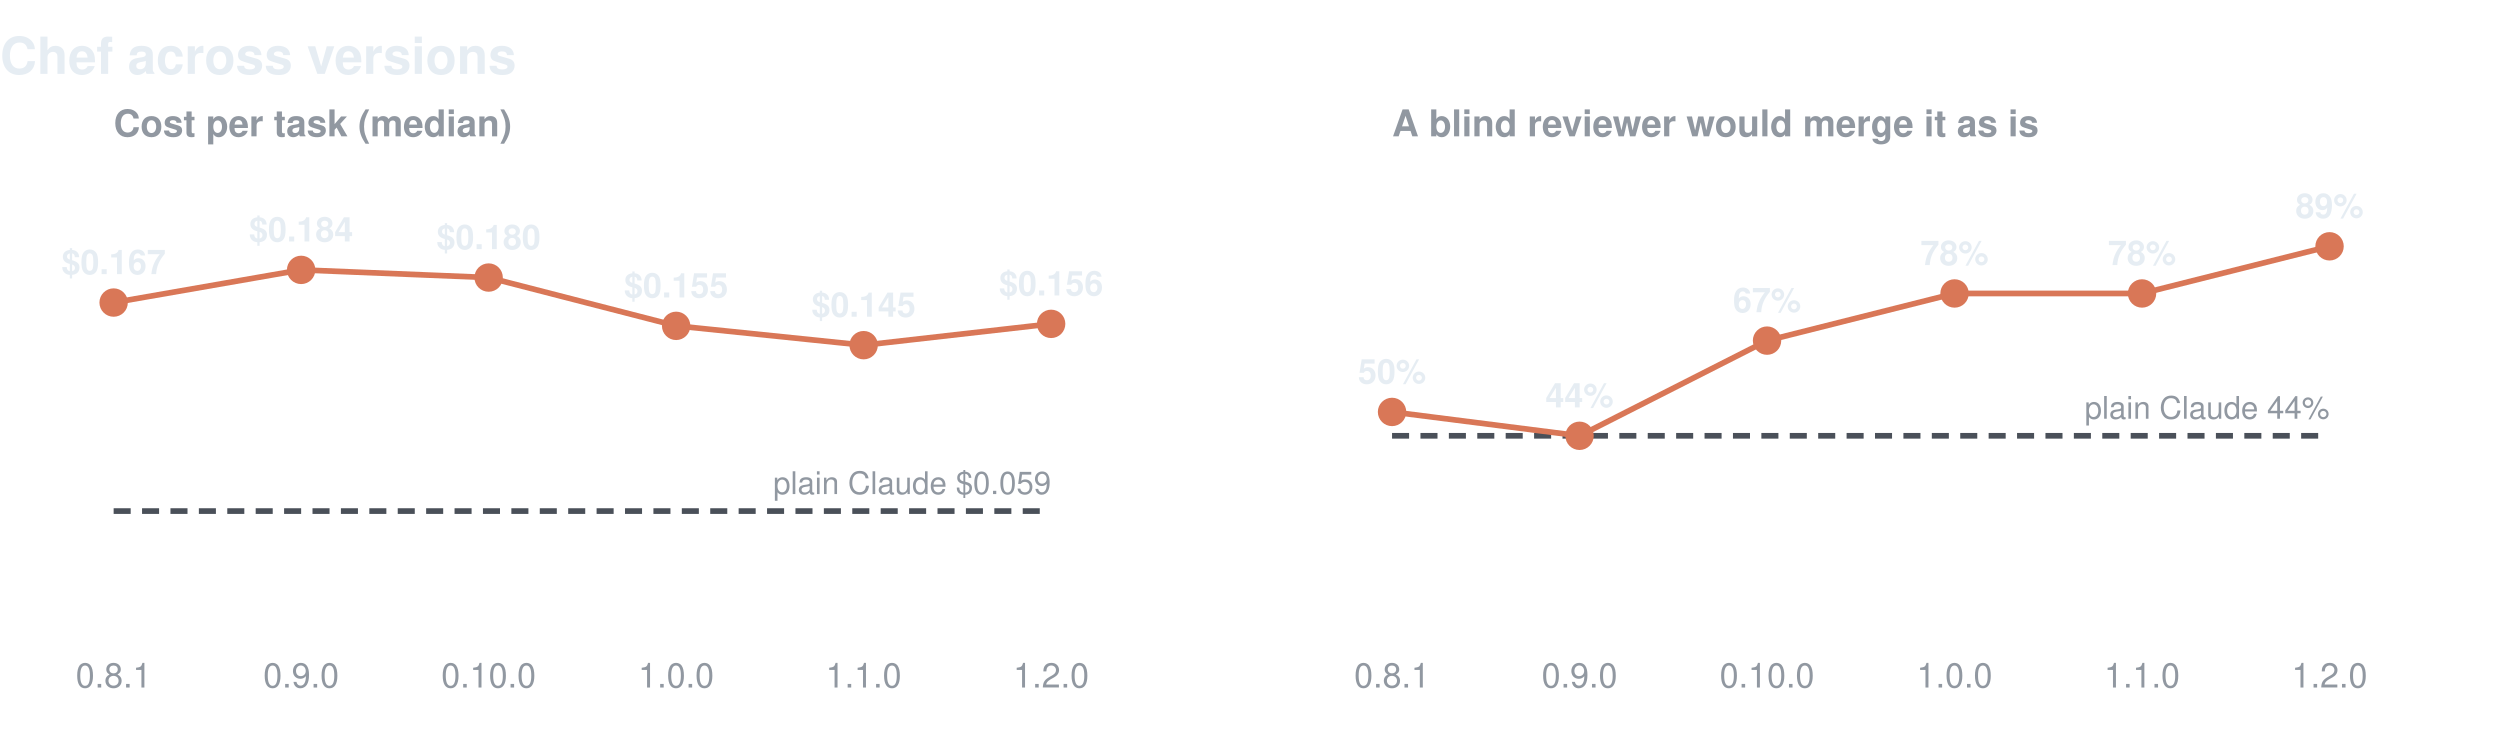
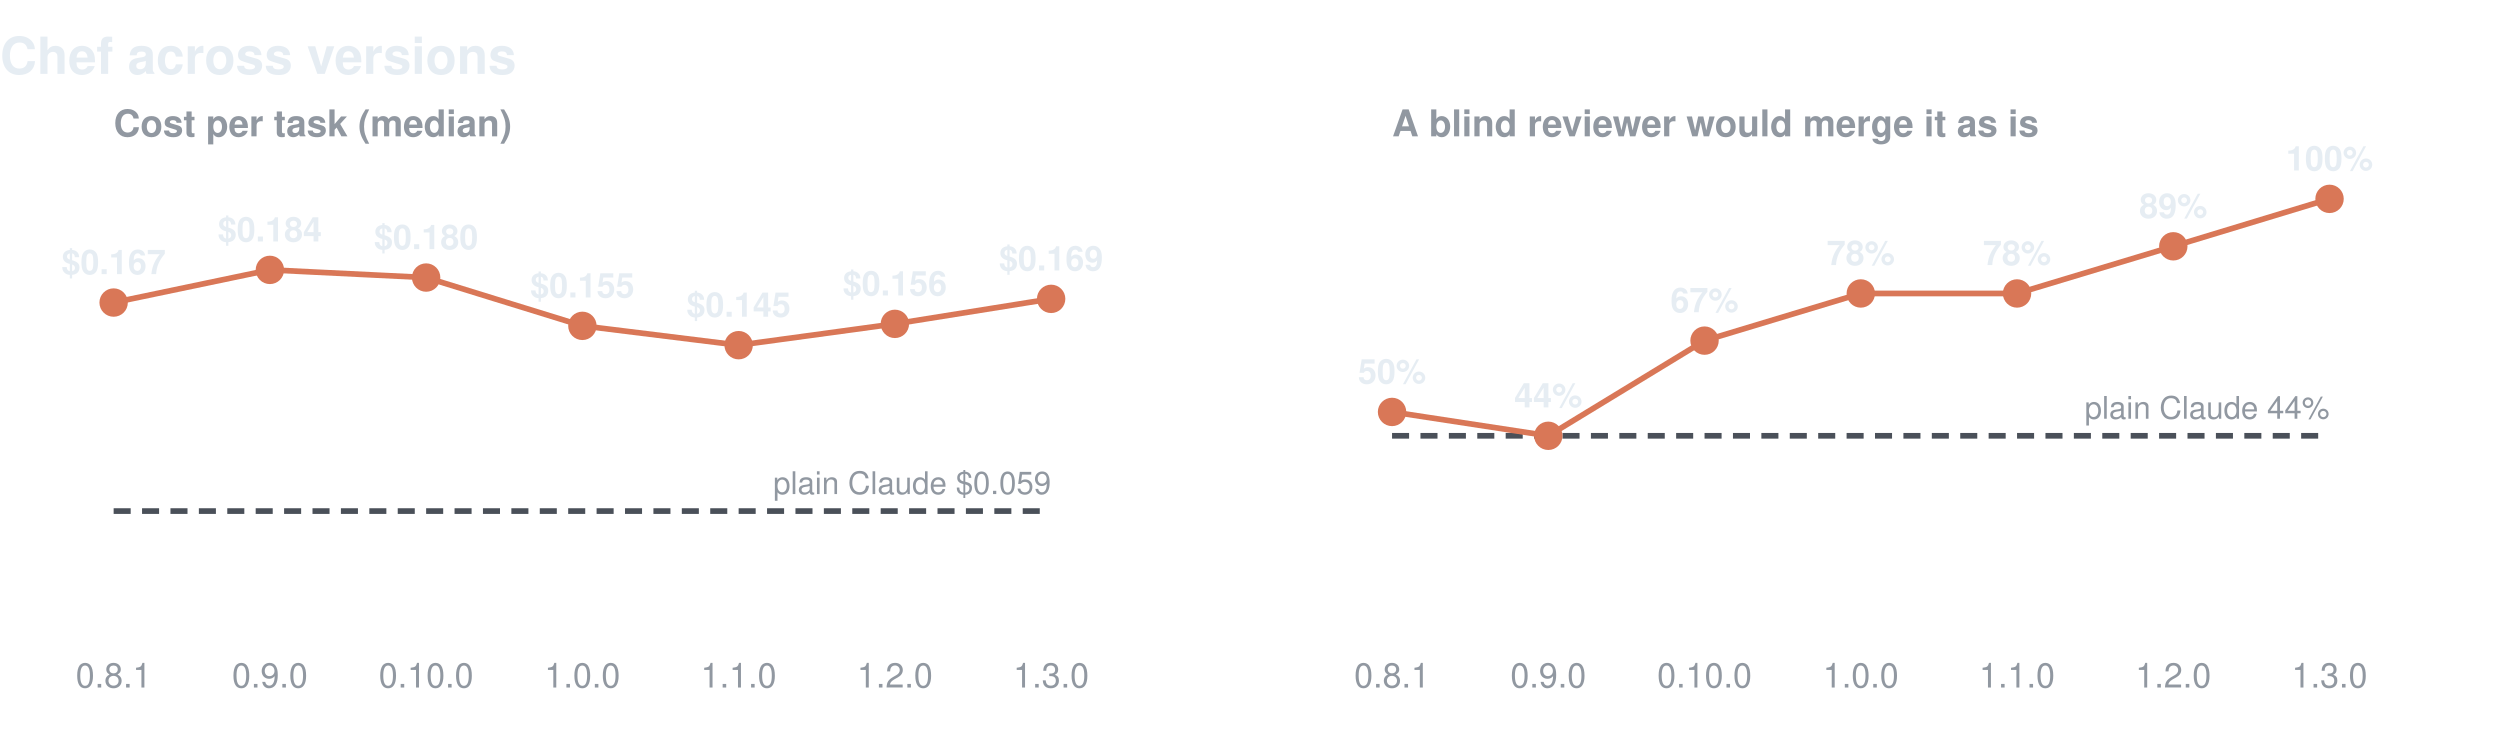
- <svg xmlns="http://www.w3.org/2000/svg" width="880" height="260" viewBox="0 0 880 260" role="img" aria-label="Chef by version, on python, docker, prometheus: 0.8.1 $0.167 per task, 50% merged as is; 0.9.0 $0.184 per task, 44% merged as is; 0.10.0 $0.180 per task, 67% merged as is; 1.0.0 $0.155 per task, 78% merged as is; 1.1.0 $0.145 per task, 78% merged as is; 1.2.0 $0.156 per task, 89% merged as is. Plain Claude: $0.059, 44%.">
+ <svg xmlns="http://www.w3.org/2000/svg" width="880" height="260" viewBox="0 0 880 260" role="img" aria-label="Chef by version, on python, docker, prometheus: 0.8.1 $0.167 per task, 50% merged as is; 0.9.0 $0.184 per task, 44% merged as is; 0.10.0 $0.180 per task, 67% merged as is; 1.0.0 $0.155 per task, 78% merged as is; 1.1.0 $0.145 per task, 78% merged as is; 1.2.0 $0.156 per task, 89% merged as is; 1.3.0 $0.169 per task, 100% merged as is. Plain Claude: $0.059, 44%.">
  <text x="0.0" y="26.0" fill="#E6EDF3" font-family="-apple-system, BlinkMacSystemFont, 'Segoe UI', Helvetica, Arial, sans-serif" font-size="18" font-weight="600" text-anchor="start">Chef across versions</text>
  <text x="40.0" y="48.0" fill="#9198A1" font-family="-apple-system, BlinkMacSystemFont, 'Segoe UI', Helvetica, Arial, sans-serif" font-size="13" font-weight="600" text-anchor="start">Cost per task (median)</text>
  <line x1="40.0" y1="179.9" x2="370.0" y2="179.9" stroke="#4A5059" stroke-width="2" stroke-dasharray="6 4" />
  <text x="370.0" y="173.9" fill="#9198A1" font-family="-apple-system, BlinkMacSystemFont, 'Segoe UI', Helvetica, Arial, sans-serif" font-size="11" font-weight="400" text-anchor="end">plain Claude $0.059</text>
-   <polyline points="40.0,106.5 106.0,95.0 172.0,97.7 238.0,114.7 304.0,121.5 370.0,114.0" fill="none" stroke="#D97757" stroke-width="2" />
+   <polyline points="40.0,106.5 95.0,95.0 150.0,97.7 205.0,114.7 260.0,121.5 315.0,114.0 370.0,105.2" fill="none" stroke="#D97757" stroke-width="2" />
  <circle cx="40.0" cy="106.5" r="5" fill="#D97757" />
  <text x="40.0" y="96.5" fill="#E6EDF3" font-family="-apple-system, BlinkMacSystemFont, 'Segoe UI', Helvetica, Arial, sans-serif" font-size="12" font-weight="600" text-anchor="middle">$0.167</text>
  <text x="40.0" y="242.0" fill="#9198A1" font-family="-apple-system, BlinkMacSystemFont, 'Segoe UI', Helvetica, Arial, sans-serif" font-size="12" font-weight="400" text-anchor="middle">0.8.1</text>
-   <circle cx="106.0" cy="95.0" r="5" fill="#D97757" />
-   <text x="106.0" y="85.0" fill="#E6EDF3" font-family="-apple-system, BlinkMacSystemFont, 'Segoe UI', Helvetica, Arial, sans-serif" font-size="12" font-weight="600" text-anchor="middle">$0.184</text>
-   <text x="106.0" y="242.0" fill="#9198A1" font-family="-apple-system, BlinkMacSystemFont, 'Segoe UI', Helvetica, Arial, sans-serif" font-size="12" font-weight="400" text-anchor="middle">0.9.0</text>
-   <circle cx="172.0" cy="97.7" r="5" fill="#D97757" />
-   <text x="172.0" y="87.7" fill="#E6EDF3" font-family="-apple-system, BlinkMacSystemFont, 'Segoe UI', Helvetica, Arial, sans-serif" font-size="12" font-weight="600" text-anchor="middle">$0.180</text>
-   <text x="172.0" y="242.0" fill="#9198A1" font-family="-apple-system, BlinkMacSystemFont, 'Segoe UI', Helvetica, Arial, sans-serif" font-size="12" font-weight="400" text-anchor="middle">0.10.0</text>
-   <circle cx="238.0" cy="114.7" r="5" fill="#D97757" />
-   <text x="238.0" y="104.7" fill="#E6EDF3" font-family="-apple-system, BlinkMacSystemFont, 'Segoe UI', Helvetica, Arial, sans-serif" font-size="12" font-weight="600" text-anchor="middle">$0.155</text>
-   <text x="238.0" y="242.0" fill="#9198A1" font-family="-apple-system, BlinkMacSystemFont, 'Segoe UI', Helvetica, Arial, sans-serif" font-size="12" font-weight="400" text-anchor="middle">1.0.0</text>
-   <circle cx="304.0" cy="121.5" r="5" fill="#D97757" />
-   <text x="304.0" y="111.5" fill="#E6EDF3" font-family="-apple-system, BlinkMacSystemFont, 'Segoe UI', Helvetica, Arial, sans-serif" font-size="12" font-weight="600" text-anchor="middle">$0.145</text>
-   <text x="304.0" y="242.0" fill="#9198A1" font-family="-apple-system, BlinkMacSystemFont, 'Segoe UI', Helvetica, Arial, sans-serif" font-size="12" font-weight="400" text-anchor="middle">1.1.0</text>
-   <circle cx="370.0" cy="114.0" r="5" fill="#D97757" />
-   <text x="370.0" y="104.0" fill="#E6EDF3" font-family="-apple-system, BlinkMacSystemFont, 'Segoe UI', Helvetica, Arial, sans-serif" font-size="12" font-weight="600" text-anchor="middle">$0.156</text>
-   <text x="370.0" y="242.0" fill="#9198A1" font-family="-apple-system, BlinkMacSystemFont, 'Segoe UI', Helvetica, Arial, sans-serif" font-size="12" font-weight="400" text-anchor="middle">1.2.0</text>
+   <circle cx="95.0" cy="95.0" r="5" fill="#D97757" />
+   <text x="95.0" y="85.0" fill="#E6EDF3" font-family="-apple-system, BlinkMacSystemFont, 'Segoe UI', Helvetica, Arial, sans-serif" font-size="12" font-weight="600" text-anchor="middle">$0.184</text>
+   <text x="95.0" y="242.0" fill="#9198A1" font-family="-apple-system, BlinkMacSystemFont, 'Segoe UI', Helvetica, Arial, sans-serif" font-size="12" font-weight="400" text-anchor="middle">0.9.0</text>
+   <circle cx="150.0" cy="97.7" r="5" fill="#D97757" />
+   <text x="150.0" y="87.7" fill="#E6EDF3" font-family="-apple-system, BlinkMacSystemFont, 'Segoe UI', Helvetica, Arial, sans-serif" font-size="12" font-weight="600" text-anchor="middle">$0.180</text>
+   <text x="150.0" y="242.0" fill="#9198A1" font-family="-apple-system, BlinkMacSystemFont, 'Segoe UI', Helvetica, Arial, sans-serif" font-size="12" font-weight="400" text-anchor="middle">0.10.0</text>
+   <circle cx="205.0" cy="114.7" r="5" fill="#D97757" />
+   <text x="205.0" y="104.7" fill="#E6EDF3" font-family="-apple-system, BlinkMacSystemFont, 'Segoe UI', Helvetica, Arial, sans-serif" font-size="12" font-weight="600" text-anchor="middle">$0.155</text>
+   <text x="205.0" y="242.0" fill="#9198A1" font-family="-apple-system, BlinkMacSystemFont, 'Segoe UI', Helvetica, Arial, sans-serif" font-size="12" font-weight="400" text-anchor="middle">1.0.0</text>
+   <circle cx="260.0" cy="121.5" r="5" fill="#D97757" />
+   <text x="260.0" y="111.5" fill="#E6EDF3" font-family="-apple-system, BlinkMacSystemFont, 'Segoe UI', Helvetica, Arial, sans-serif" font-size="12" font-weight="600" text-anchor="middle">$0.145</text>
+   <text x="260.0" y="242.0" fill="#9198A1" font-family="-apple-system, BlinkMacSystemFont, 'Segoe UI', Helvetica, Arial, sans-serif" font-size="12" font-weight="400" text-anchor="middle">1.1.0</text>
+   <circle cx="315.0" cy="114.0" r="5" fill="#D97757" />
+   <text x="315.0" y="104.0" fill="#E6EDF3" font-family="-apple-system, BlinkMacSystemFont, 'Segoe UI', Helvetica, Arial, sans-serif" font-size="12" font-weight="600" text-anchor="middle">$0.156</text>
+   <text x="315.0" y="242.0" fill="#9198A1" font-family="-apple-system, BlinkMacSystemFont, 'Segoe UI', Helvetica, Arial, sans-serif" font-size="12" font-weight="400" text-anchor="middle">1.2.0</text>
+   <circle cx="370.0" cy="105.2" r="5" fill="#D97757" />
+   <text x="370.0" y="95.2" fill="#E6EDF3" font-family="-apple-system, BlinkMacSystemFont, 'Segoe UI', Helvetica, Arial, sans-serif" font-size="12" font-weight="600" text-anchor="middle">$0.169</text>
+   <text x="370.0" y="242.0" fill="#9198A1" font-family="-apple-system, BlinkMacSystemFont, 'Segoe UI', Helvetica, Arial, sans-serif" font-size="12" font-weight="400" text-anchor="middle">1.3.0</text>
  <text x="490.0" y="48.0" fill="#9198A1" font-family="-apple-system, BlinkMacSystemFont, 'Segoe UI', Helvetica, Arial, sans-serif" font-size="13" font-weight="600" text-anchor="start">A blind reviewer would merge it as is</text>
  <line x1="490.0" y1="153.4" x2="820.0" y2="153.4" stroke="#4A5059" stroke-width="2" stroke-dasharray="6 4" />
  <text x="820.0" y="147.4" fill="#9198A1" font-family="-apple-system, BlinkMacSystemFont, 'Segoe UI', Helvetica, Arial, sans-serif" font-size="11" font-weight="400" text-anchor="end">plain Claude 44%</text>
-   <polyline points="490.0,145.0 556.0,153.4 622.0,119.9 688.0,103.3 754.0,103.3 820.0,86.7" fill="none" stroke="#D97757" stroke-width="2" />
+   <polyline points="490.0,145.0 545.0,153.4 600.0,119.9 655.0,103.3 710.0,103.3 765.0,86.7 820.0,70.0" fill="none" stroke="#D97757" stroke-width="2" />
  <circle cx="490.0" cy="145.0" r="5" fill="#D97757" />
  <text x="490.0" y="135.0" fill="#E6EDF3" font-family="-apple-system, BlinkMacSystemFont, 'Segoe UI', Helvetica, Arial, sans-serif" font-size="12" font-weight="600" text-anchor="middle">50%</text>
  <text x="490.0" y="242.0" fill="#9198A1" font-family="-apple-system, BlinkMacSystemFont, 'Segoe UI', Helvetica, Arial, sans-serif" font-size="12" font-weight="400" text-anchor="middle">0.8.1</text>
-   <circle cx="556.0" cy="153.4" r="5" fill="#D97757" />
-   <text x="556.0" y="143.4" fill="#E6EDF3" font-family="-apple-system, BlinkMacSystemFont, 'Segoe UI', Helvetica, Arial, sans-serif" font-size="12" font-weight="600" text-anchor="middle">44%</text>
-   <text x="556.0" y="242.0" fill="#9198A1" font-family="-apple-system, BlinkMacSystemFont, 'Segoe UI', Helvetica, Arial, sans-serif" font-size="12" font-weight="400" text-anchor="middle">0.9.0</text>
-   <circle cx="622.0" cy="119.9" r="5" fill="#D97757" />
-   <text x="622.0" y="109.9" fill="#E6EDF3" font-family="-apple-system, BlinkMacSystemFont, 'Segoe UI', Helvetica, Arial, sans-serif" font-size="12" font-weight="600" text-anchor="middle">67%</text>
-   <text x="622.0" y="242.0" fill="#9198A1" font-family="-apple-system, BlinkMacSystemFont, 'Segoe UI', Helvetica, Arial, sans-serif" font-size="12" font-weight="400" text-anchor="middle">0.10.0</text>
-   <circle cx="688.0" cy="103.3" r="5" fill="#D97757" />
-   <text x="688.0" y="93.3" fill="#E6EDF3" font-family="-apple-system, BlinkMacSystemFont, 'Segoe UI', Helvetica, Arial, sans-serif" font-size="12" font-weight="600" text-anchor="middle">78%</text>
-   <text x="688.0" y="242.0" fill="#9198A1" font-family="-apple-system, BlinkMacSystemFont, 'Segoe UI', Helvetica, Arial, sans-serif" font-size="12" font-weight="400" text-anchor="middle">1.0.0</text>
-   <circle cx="754.0" cy="103.3" r="5" fill="#D97757" />
-   <text x="754.0" y="93.3" fill="#E6EDF3" font-family="-apple-system, BlinkMacSystemFont, 'Segoe UI', Helvetica, Arial, sans-serif" font-size="12" font-weight="600" text-anchor="middle">78%</text>
-   <text x="754.0" y="242.0" fill="#9198A1" font-family="-apple-system, BlinkMacSystemFont, 'Segoe UI', Helvetica, Arial, sans-serif" font-size="12" font-weight="400" text-anchor="middle">1.1.0</text>
-   <circle cx="820.0" cy="86.7" r="5" fill="#D97757" />
-   <text x="820.0" y="76.7" fill="#E6EDF3" font-family="-apple-system, BlinkMacSystemFont, 'Segoe UI', Helvetica, Arial, sans-serif" font-size="12" font-weight="600" text-anchor="middle">89%</text>
-   <text x="820.0" y="242.0" fill="#9198A1" font-family="-apple-system, BlinkMacSystemFont, 'Segoe UI', Helvetica, Arial, sans-serif" font-size="12" font-weight="400" text-anchor="middle">1.2.0</text>
+   <circle cx="545.0" cy="153.4" r="5" fill="#D97757" />
+   <text x="545.0" y="143.4" fill="#E6EDF3" font-family="-apple-system, BlinkMacSystemFont, 'Segoe UI', Helvetica, Arial, sans-serif" font-size="12" font-weight="600" text-anchor="middle">44%</text>
+   <text x="545.0" y="242.0" fill="#9198A1" font-family="-apple-system, BlinkMacSystemFont, 'Segoe UI', Helvetica, Arial, sans-serif" font-size="12" font-weight="400" text-anchor="middle">0.9.0</text>
+   <circle cx="600.0" cy="119.9" r="5" fill="#D97757" />
+   <text x="600.0" y="109.9" fill="#E6EDF3" font-family="-apple-system, BlinkMacSystemFont, 'Segoe UI', Helvetica, Arial, sans-serif" font-size="12" font-weight="600" text-anchor="middle">67%</text>
+   <text x="600.0" y="242.0" fill="#9198A1" font-family="-apple-system, BlinkMacSystemFont, 'Segoe UI', Helvetica, Arial, sans-serif" font-size="12" font-weight="400" text-anchor="middle">0.10.0</text>
+   <circle cx="655.0" cy="103.3" r="5" fill="#D97757" />
+   <text x="655.0" y="93.3" fill="#E6EDF3" font-family="-apple-system, BlinkMacSystemFont, 'Segoe UI', Helvetica, Arial, sans-serif" font-size="12" font-weight="600" text-anchor="middle">78%</text>
+   <text x="655.0" y="242.0" fill="#9198A1" font-family="-apple-system, BlinkMacSystemFont, 'Segoe UI', Helvetica, Arial, sans-serif" font-size="12" font-weight="400" text-anchor="middle">1.0.0</text>
+   <circle cx="710.0" cy="103.3" r="5" fill="#D97757" />
+   <text x="710.0" y="93.3" fill="#E6EDF3" font-family="-apple-system, BlinkMacSystemFont, 'Segoe UI', Helvetica, Arial, sans-serif" font-size="12" font-weight="600" text-anchor="middle">78%</text>
+   <text x="710.0" y="242.0" fill="#9198A1" font-family="-apple-system, BlinkMacSystemFont, 'Segoe UI', Helvetica, Arial, sans-serif" font-size="12" font-weight="400" text-anchor="middle">1.1.0</text>
+   <circle cx="765.0" cy="86.7" r="5" fill="#D97757" />
+   <text x="765.0" y="76.7" fill="#E6EDF3" font-family="-apple-system, BlinkMacSystemFont, 'Segoe UI', Helvetica, Arial, sans-serif" font-size="12" font-weight="600" text-anchor="middle">89%</text>
+   <text x="765.0" y="242.0" fill="#9198A1" font-family="-apple-system, BlinkMacSystemFont, 'Segoe UI', Helvetica, Arial, sans-serif" font-size="12" font-weight="400" text-anchor="middle">1.2.0</text>
+   <circle cx="820.0" cy="70.0" r="5" fill="#D97757" />
+   <text x="820.0" y="60.0" fill="#E6EDF3" font-family="-apple-system, BlinkMacSystemFont, 'Segoe UI', Helvetica, Arial, sans-serif" font-size="12" font-weight="600" text-anchor="middle">100%</text>
+   <text x="820.0" y="242.0" fill="#9198A1" font-family="-apple-system, BlinkMacSystemFont, 'Segoe UI', Helvetica, Arial, sans-serif" font-size="12" font-weight="400" text-anchor="middle">1.3.0</text>
</svg>
